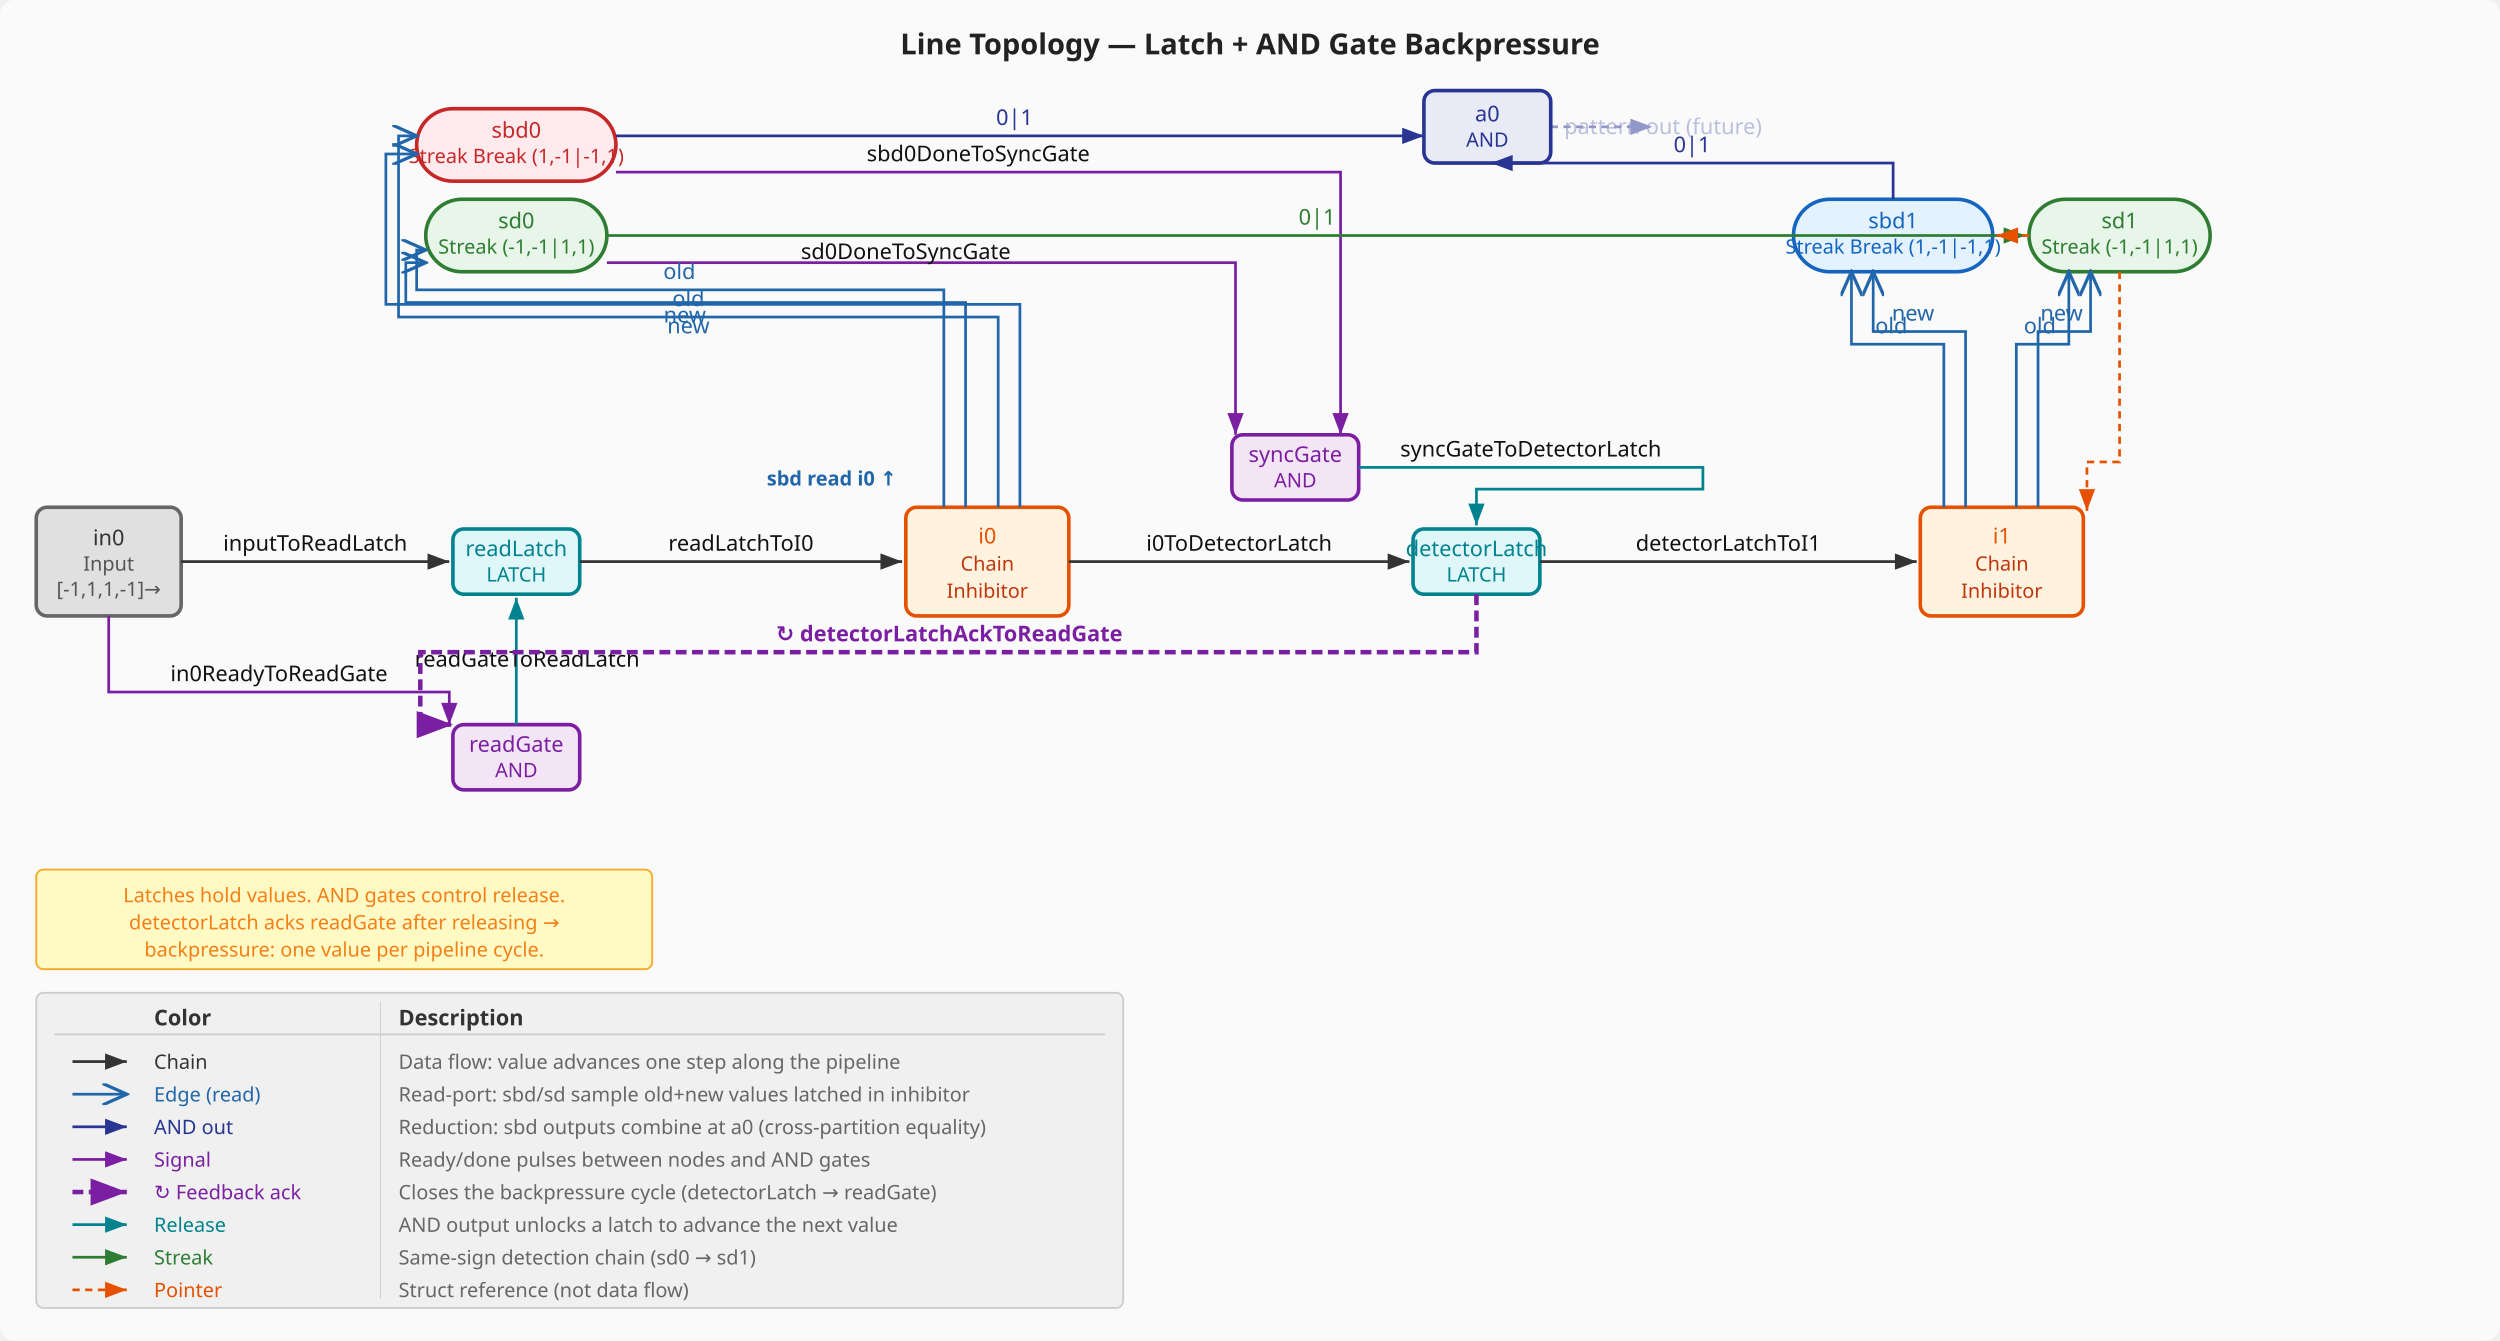
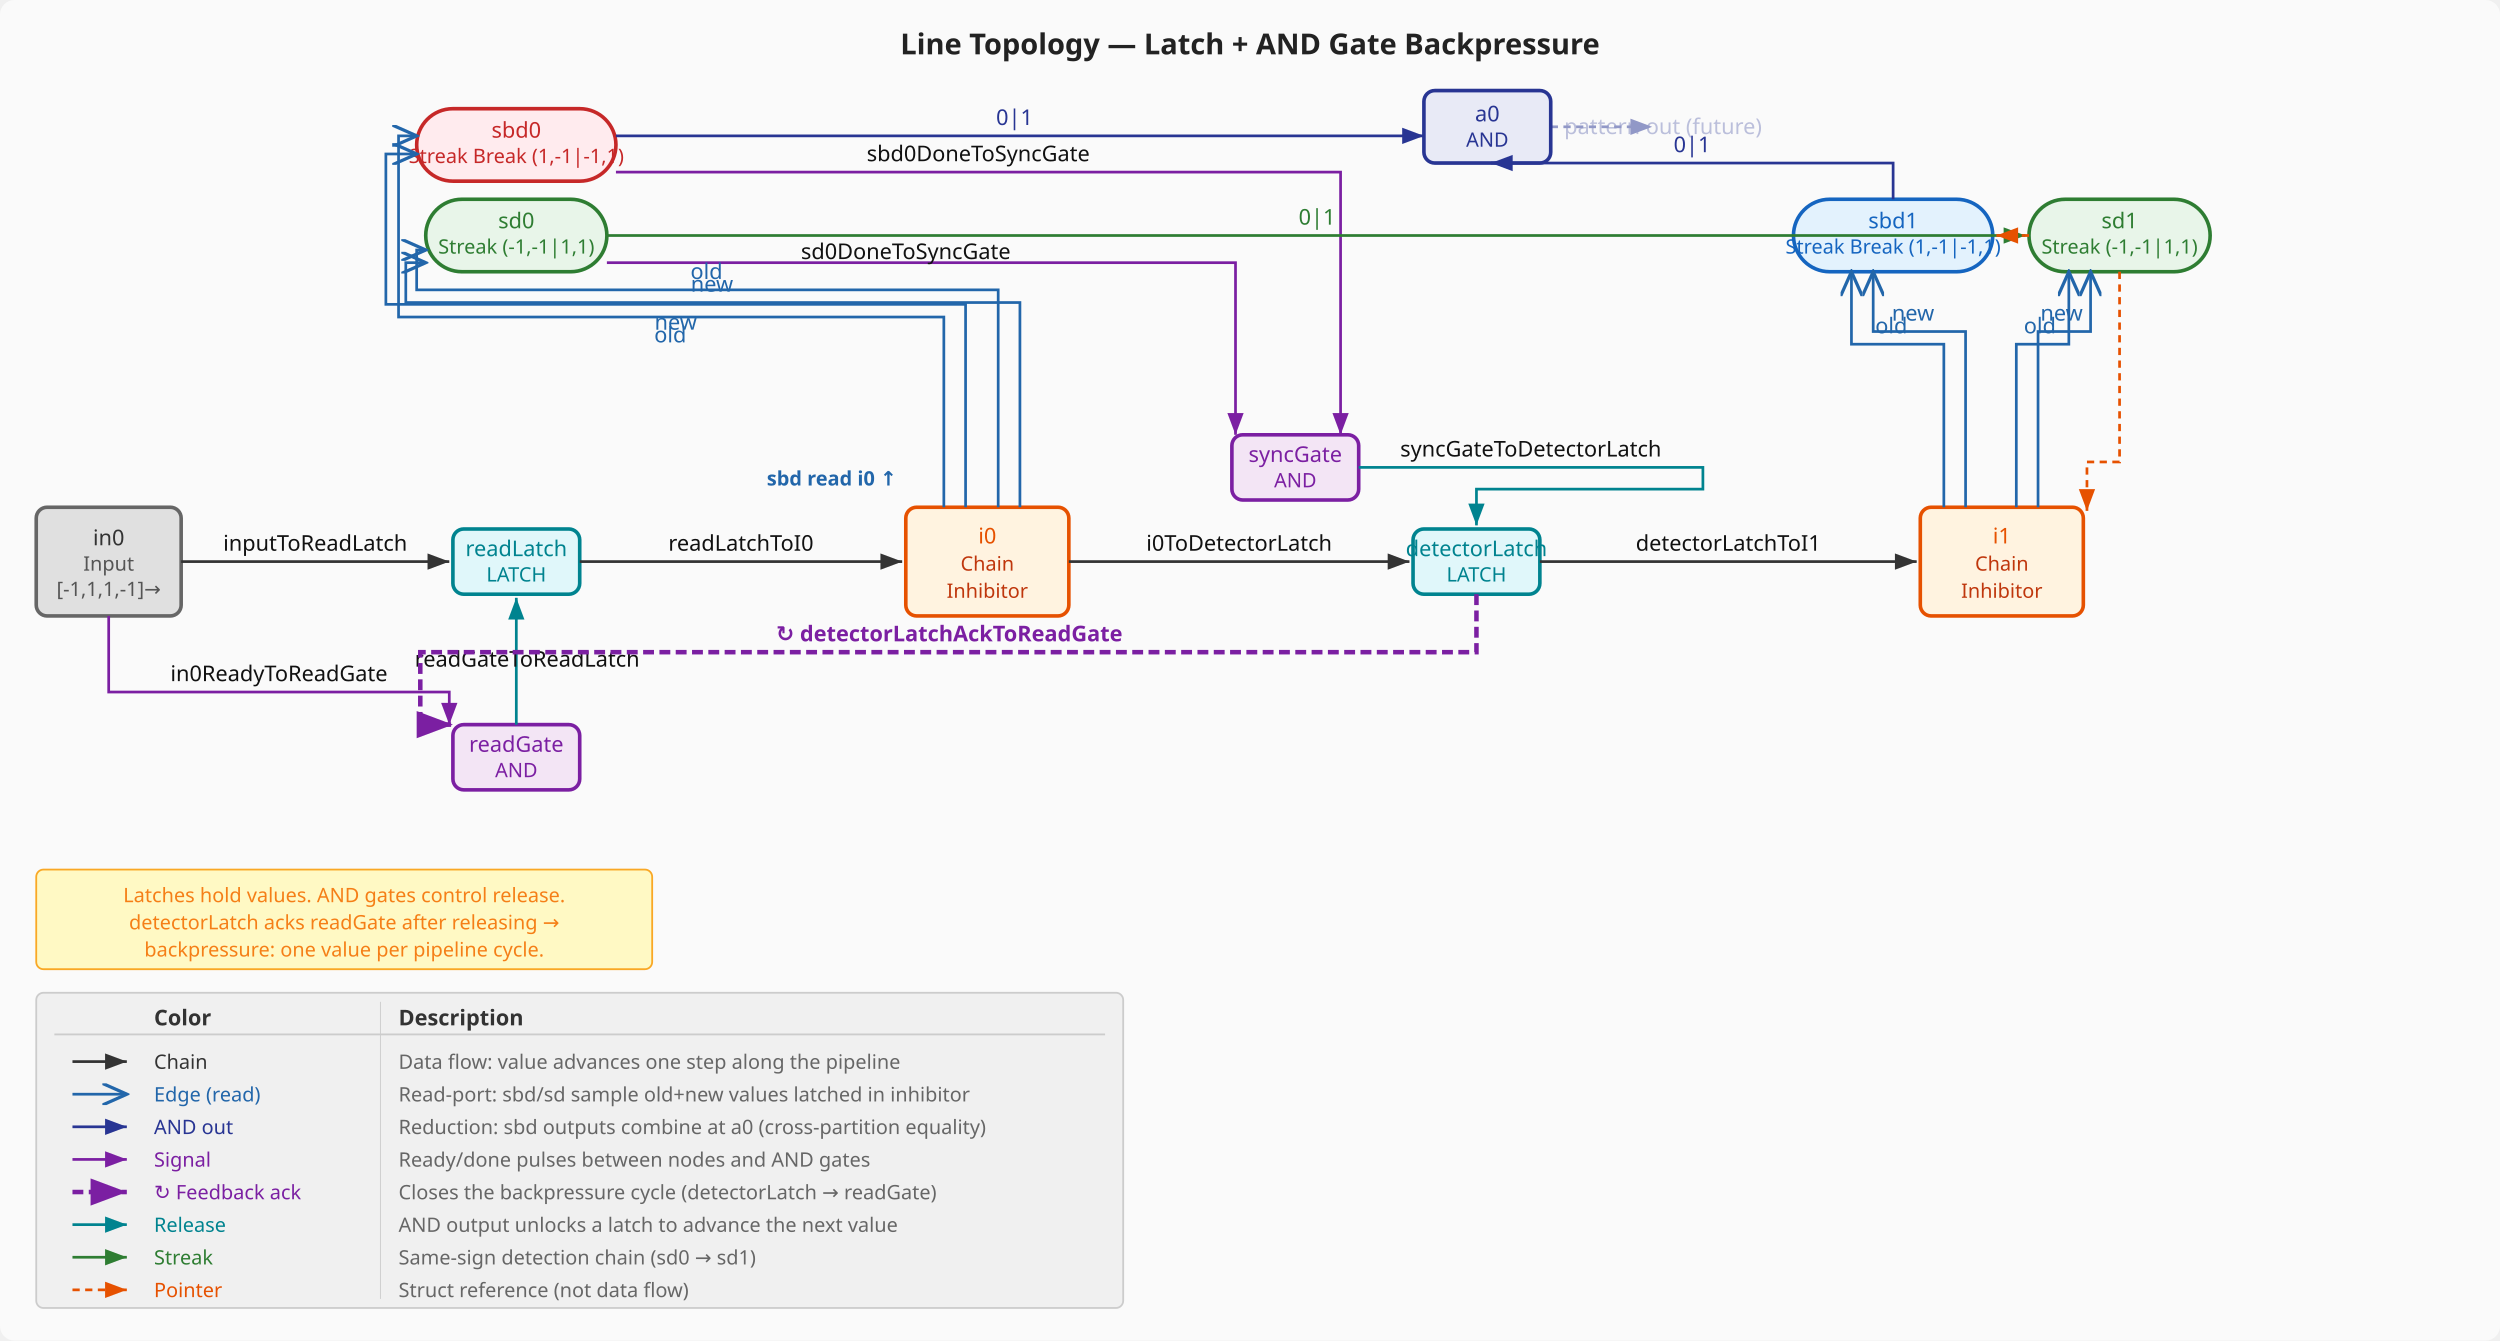
<svg xmlns="http://www.w3.org/2000/svg" viewBox="0 0 1380 740" font-weight="400" font-family="ui-sans-serif, system-ui, sans-serif">
  <style>
    svg { font-family: ui-sans-serif, system-ui, sans-serif; font-size: 12px; font-weight: 400; }

    /* ── Background ─────────────────────────────────────────── */
    .diagram-bg { fill: #fafafa; }

    /* ── Node shapes ─────────────────────────────────────────── */
    .shape-input    { fill: #e0e0e0; stroke: #666;    stroke-width: 2; }
    .shape-inhibitor{ fill: #fff3e0; stroke: #e65100; stroke-width: 2; }
    .shape-latch    { fill: #e0f7fa; stroke: #00838f; stroke-width: 2; }
    .shape-and-gate { fill: #f3e5f5; stroke: #7b1fa2; stroke-width: 2; }
    .shape-pattern-and { fill: #e8eaf6; stroke: #283593; stroke-width: 2; }
    .shape-sbd0     { fill: #ffebee; stroke: #c62828; stroke-width: 2; }
    .shape-sbd1     { fill: #e3f2fd; stroke: #1565c0; stroke-width: 2; }
    .shape-sd       { fill: #e8f5e9; stroke: #2e7d32; stroke-width: 2; }

    /* ── Node text ───────────────────────────────────────────── */
    .node-title    { text-anchor: middle; font-weight: normal; font-size: 12px; }
    .node-sublabel { text-anchor: middle; font-weight: normal; font-size: 11px; }
    .node-type     { text-anchor: middle; font-weight: normal; font-size: 11px; }

    .text-input    { fill: #333; }
    .text-sublabel { fill: #555; }
    .text-inhibitor{ fill: #e65100; }
    .text-inhibitor-sub { fill: #bf360c; }
    .text-latch    { fill: #00838f; }
    .text-and-gate { fill: #7b1fa2; }
    .text-pattern-and { fill: #283593; }
    .text-sbd0     { fill: #c62828; }
    .text-sbd1     { fill: #1565c0; }
    .text-sd       { fill: #2e7d32; }

    /* ── Edge lines ──────────────────────────────────────────── */
    .chain           { stroke: #333;    stroke-width: 1.5px; fill: none; marker-end: url(#arrow); }
    .edge-connection { stroke: #2266aa; stroke-width: 1.5px; fill: none; marker-end: url(#arrow-blue-open); }
    .and-out         { stroke: #283593; stroke-width: 1.5px; fill: none; marker-end: url(#arrow-indigo); }
    .signal          { stroke: #7b1fa2; stroke-width: 1.5px; fill: none; marker-end: url(#arrow-magenta); }
    .feedback-ack    { stroke: #7b1fa2; stroke-width: 2.5px; fill: none; stroke-dasharray: 6 3; marker-end: url(#arrow-magenta); }
    .release         { stroke: #00838f; stroke-width: 1.5px; fill: none; marker-end: url(#arrow-teal); }
    .streak          { stroke: #2e7d32; stroke-width: 1.5px; fill: none; marker-end: url(#arrow-green); }
    .pointer         { stroke: #e65100; stroke-width: 1.5px; fill: none; stroke-dasharray: 4 3; marker-end: url(#arrow-orange); }
    .future-out      { stroke: #283593; stroke-width: 1.5px; fill: none; stroke-dasharray: 4 3; opacity: 0.5; marker-end: url(#arrow-indigo); }

    /* ── Edge labels ─────────────────────────────────────────── */
    .edge-label  { font-size: 12px; text-anchor: middle; }
    .value-label { font-size: 12px; text-anchor: middle; }

    /* ── Annotation / legend ─────────────────────────────────── */
    .behavior-note-bg  { fill: #fff9c4; stroke: #f9a825; }
    .behavior-note-text { fill: #f57f17; text-anchor: middle; }
    .legend-bg         { fill: #f0f0f0; stroke: #ccc; }
    .legend-heading    { font-weight: bold; font-size: 12px; fill: #333; }
    .legend-name       { font-size: 11px; }
    .legend-desc       { font-size: 11px; fill: #666; }
    .legend-divider    { stroke: #ccc; }
    .title-text        { font-size: 16px; font-weight: bold; fill: #222; text-anchor: middle; }
  </style>
  <defs>
    <marker id="arrow" markerWidth="8" markerHeight="6" refX="8" refY="3" orient="auto">
      <path d="M0,0 L8,3 L0,6" fill="#333" />
    </marker>
    <marker id="arrow-blue" markerWidth="8" markerHeight="6" refX="8" refY="3" orient="auto">
      <path d="M0,0 L8,3 L0,6" fill="#2266aa" />
    </marker>
    <marker id="arrow-blue-open" markerWidth="10" markerHeight="8" refX="9" refY="4" orient="auto">
      <path d="M0,0 L9,4 L0,8" fill="none" stroke="#2266aa" stroke-width="1.2" />
    </marker>
    <marker id="arrow-indigo" markerWidth="8" markerHeight="6" refX="8" refY="3" orient="auto">
      <path d="M0,0 L8,3 L0,6" fill="#283593" />
    </marker>
    <marker id="arrow-green" markerWidth="8" markerHeight="6" refX="8" refY="3" orient="auto">
      <path d="M0,0 L8,3 L0,6" fill="#2e7d32" />
    </marker>
    <marker id="arrow-orange" markerWidth="8" markerHeight="6" refX="8" refY="3" orient="auto">
      <path d="M0,0 L8,3 L0,6" fill="#e65100" />
    </marker>
    <marker id="arrow-magenta" markerWidth="8" markerHeight="6" refX="8" refY="3" orient="auto">
      <path d="M0,0 L8,3 L0,6" fill="#7b1fa2" />
    </marker>
    <marker id="arrow-teal" markerWidth="8" markerHeight="6" refX="8" refY="3" orient="auto">
      <path d="M0,0 L8,3 L0,6" fill="#00838f" />
    </marker>
  </defs>
  <rect width="1380" height="740" rx="8" class="diagram-bg" />
  <text x="690" y="30" class="title-text">Line Topology — Latch + AND Gate Backpressure</text>
  <g id="node-a0" data-role="pattern-and-gate">
    <rect x="786" y="50" width="70" height="40" rx="6" class="shape-pattern-and" />
    <text x="821" y="67" font-weight="100" class="node-title text-pattern-and">a0</text>
    <text x="821" y="81" font-weight="100" class="node-type text-pattern-and">AND</text>
  </g>
  <g id="node-sd0" data-role="streak-detector" data-index="0">
    <rect x="235" y="110" width="100" height="40" rx="20" class="shape-sd" />
    <text x="285" y="126" font-weight="100" class="node-title text-sd">sd0</text>
    <text x="285" y="140" font-weight="100" class="node-type text-sd">Streak (-1,-1|1,1)</text>
  </g>
  <g id="node-sbd0" data-role="streak-break-detector" data-index="0">
    <rect x="230" y="60" width="110" height="40" rx="20" class="shape-sbd0" />
    <text x="285" y="76" font-weight="100" class="node-title text-sbd0">sbd0</text>
    <text x="285" y="90" font-weight="100" class="node-type text-sbd0">Streak Break (1,-1|-1,1)</text>
  </g>
  <g id="node-sbd1" data-role="streak-break-detector" data-index="1">
    <rect x="990" y="110" width="110" height="40" rx="20" class="shape-sbd1" />
    <text x="1045" y="126" font-weight="100" class="node-title text-sbd1">sbd1</text>
    <text x="1045" y="140" font-weight="100" class="node-type text-sbd1">Streak Break (1,-1|-1,1)</text>
  </g>
  <g id="node-sd1" data-role="streak-detector" data-index="1">
    <rect x="1120" y="110" width="100" height="40" rx="20" class="shape-sd" />
    <text x="1170" y="126" font-weight="100" class="node-title text-sd">sd1</text>
    <text x="1170" y="140" font-weight="100" class="node-type text-sd">Streak (-1,-1|1,1)</text>
  </g>
  <g id="node-syncGate" data-role="and-gate">
    <rect x="680" y="240" width="70" height="36" rx="6" class="shape-and-gate" />
    <text x="715" y="255" font-weight="100" class="node-title text-and-gate">syncGate</text>
    <text x="715" y="269" font-weight="100" class="node-type text-and-gate">AND</text>
  </g>
  <g id="node-in0" data-role="input">
    <rect x="20" y="280" width="80" height="60" rx="6" class="shape-input" />
    <text x="60" y="301" font-weight="100" class="node-title text-input">in0</text>
    <text x="60" y="315" font-weight="100" class="node-sublabel text-sublabel">Input</text>
    <text x="60" y="329" font-weight="100" class="node-type text-sublabel">[-1,1,1,-1]→</text>
  </g>
  <g id="node-readLatch" data-role="latch">
    <rect x="250" y="292" width="70" height="36" rx="6" class="shape-latch" />
    <text x="285" y="307" font-weight="100" class="node-title text-latch">readLatch</text>
    <text x="285" y="321" font-weight="100" class="node-type text-latch">LATCH</text>
  </g>
  <g id="node-i0" data-role="inhibitor" data-index="0">
    <rect x="500" y="280" width="90" height="60" rx="6" class="shape-inhibitor" />
    <text x="545" y="300" font-weight="100" class="node-title text-inhibitor">i0</text>
    <text x="545" y="315" font-weight="100" class="node-sublabel text-inhibitor-sub">Chain</text>
    <text x="545" y="330" font-weight="100" class="node-sublabel text-inhibitor-sub">Inhibitor</text>
  </g>
  <g id="node-detectorLatch" data-role="latch">
    <rect x="780" y="292" width="70" height="36" rx="6" class="shape-latch" />
    <text x="815" y="307" font-weight="100" class="node-title text-latch">detectorLatch</text>
    <text x="815" y="321" font-weight="100" class="node-type text-latch">LATCH</text>
  </g>
  <g id="node-i1" data-role="inhibitor" data-index="1">
    <rect x="1060" y="280" width="90" height="60" rx="6" class="shape-inhibitor" />
    <text x="1105" y="300" font-weight="100" class="node-title text-inhibitor">i1</text>
    <text x="1105" y="315" font-weight="100" class="node-sublabel text-inhibitor-sub">Chain</text>
    <text x="1105" y="330" font-weight="100" class="node-sublabel text-inhibitor-sub">Inhibitor</text>
  </g>
  <g id="node-readGate" data-role="and-gate">
    <rect x="250" y="400" width="70" height="36" rx="6" class="shape-and-gate" />
    <text x="285" y="415" font-weight="100" class="node-title text-and-gate">readGate</text>
    <text x="285" y="429" font-weight="100" class="node-type text-and-gate">AND</text>
  </g>
  <g id="edge-inputToReadLatch" data-role="edge" class="chain">
    <line x1="100" y1="310" x2="248" y2="310" />
    <text x="174" y="304" font-weight="300" fill="#111" stroke="none" class="edge-label">inputToReadLatch</text>
  </g>
  <g id="edge-readLatchToI0" data-role="edge" class="chain">
    <line x1="320" y1="310" x2="498" y2="310" />
    <text x="409" y="304" font-weight="300" fill="#111" stroke="none" class="edge-label">readLatchToI0</text>
  </g>
  <g id="edge-i0ToDetectorLatch" data-role="edge" class="chain">
    <line x1="590" y1="310" x2="778" y2="310" />
    <text x="684" y="304" font-weight="300" fill="#111" stroke="none" class="edge-label">i0ToDetectorLatch</text>
  </g>
  <g id="edge-detectorLatchToI1" data-role="edge" class="chain">
    <line x1="850" y1="310" x2="1058" y2="310" />
    <text x="954" y="304" font-weight="300" fill="#111" stroke="none" class="edge-label">detectorLatchToI1</text>
  </g>
  <g id="edge-in0ReadyToReadGate" data-role="edge" class="signal">
    <path d="M60,340 L60,382 L248,382 L248,400" />
    <text x="154" y="376" font-weight="300" fill="#111" stroke="none" class="edge-label" text-anchor="middle">in0ReadyToReadGate</text>
  </g>
  <g id="edge-readGateToReadLatch" data-role="edge" class="release">
    <line x1="285" y1="400" x2="285" y2="330" />
    <text x="291" y="368" font-weight="300" fill="#111" stroke="none" class="edge-label" text-anchor="start">readGateToReadLatch</text>
  </g>
  <g id="edge-syncGateToDetectorLatch" data-role="edge" class="release">
    <path d="M750,258 L940,258 L940,270 L815,270 L815,290" />
    <text x="845" y="252" font-weight="300" fill="#111" stroke="none" class="edge-label" text-anchor="middle">syncGateToDetectorLatch</text>
  </g>
  <g id="edge-detectorLatchAckToReadGate" data-role="edge" class="feedback-ack">
    <path d="M815,328 L815,360 L232,360 L232,400 L250,400" />
    <text x="524" y="354" font-weight="600" fill="#7b1fa2" stroke="none" class="edge-label">↻ detectorLatchAckToReadGate</text>
  </g>
  <g id="edge-sbd0DoneToSyncGate" data-role="edge" class="signal">
    <path d="M340,95 L740,95 L740,240" />
    <text x="540" y="89" font-weight="300" fill="#111" stroke="none" class="edge-label" text-anchor="middle">sbd0DoneToSyncGate</text>
  </g>
  <g id="edge-sd0DoneToSyncGate" data-role="edge" class="signal">
    <path d="M335,145 L682,145 L682,240" />
    <text x="500" y="143" font-weight="300" fill="#111" stroke="none" class="edge-label" text-anchor="middle">sd0DoneToSyncGate</text>
  </g>
  <g id="edge-i0-sd0-old" data-role="edge" class="edge-connection">
-     <path d="M521,280 L521,160 L230,160 L230,138 L235,138" />
-     <text x="375" y="154" font-weight="300" fill="#2266aa" stroke="none" class="value-label">old</text>
+     <path d="M551,280 L551,160 L230,160 L230,138 L235,138" />
+     <text x="390" y="154" font-weight="300" fill="#2266aa" stroke="none" class="value-label">old</text>
  </g>
  <g id="edge-i0-sd0-new" data-role="edge" class="edge-connection">
-     <path d="M533,280 L533,167 L224,167 L224,145 L235,145" />
-     <text x="378" y="178" font-weight="300" fill="#2266aa" stroke="none" class="value-label">new</text>
+     <path d="M563,280 L563,167 L224,167 L224,145 L235,145" />
+     <text x="393" y="161" font-weight="300" fill="#2266aa" stroke="none" class="value-label">new</text>
  </g>
  <g id="edge-i0-sbd0-old" data-role="edge" class="edge-connection">
-     <path d="M551,280 L551,175 L220,175 L220,75 L230,75" />
-     <text x="380" y="169" font-weight="300" fill="#2266aa" stroke="none" class="value-label">old</text>
+     <path d="M521,280 L521,175 L220,175 L220,75 L230,75" />
+     <text x="370" y="189" font-weight="300" fill="#2266aa" stroke="none" class="value-label">old</text>
    <text x="495" y="268" font-weight="600" fill="#2266aa" stroke="none" font-size="11" text-anchor="end">sbd read i0 ↑</text>
  </g>
  <g id="edge-i0-sbd0-new" data-role="edge" class="edge-connection">
-     <path d="M563,280 L563,168 L213,168 L213,85 L230,85" />
-     <text x="380" y="184" font-weight="300" fill="#2266aa" stroke="none" class="value-label">new</text>
+     <path d="M533,280 L533,168 L213,168 L213,85 L230,85" />
+     <text x="373" y="182" font-weight="300" fill="#2266aa" stroke="none" class="value-label">new</text>
  </g>
  <g id="edge-i1-sbd1-old" data-role="edge" class="edge-connection">
    <path d="M1073,280 L1073,190 L1022,190 L1022,150" />
    <text x="1044" y="184" font-weight="300" fill="#2266aa" stroke="none" class="value-label">old</text>
  </g>
  <g id="edge-i1-sbd1-new" data-role="edge" class="edge-connection">
    <path d="M1085,280 L1085,183 L1034,183 L1034,150" />
    <text x="1056" y="177" font-weight="300" fill="#2266aa" stroke="none" class="value-label">new</text>
  </g>
  <g id="edge-i1-sd1-old" data-role="edge" class="edge-connection">
    <path d="M1113,280 L1113,190 L1142,190 L1142,150" />
    <text x="1126" y="184" font-weight="300" fill="#2266aa" stroke="none" class="value-label">old</text>
  </g>
  <g id="edge-i1-sd1-new" data-role="edge" class="edge-connection">
    <path d="M1125,280 L1125,183 L1154,183 L1154,150" />
    <text x="1138" y="177" font-weight="300" fill="#2266aa" stroke="none" class="value-label">new</text>
  </g>
  <g id="edge-sbd0-a0" data-role="edge" class="and-out">
    <path d="M340,75 L786,75" />
    <text x="560" y="69" font-weight="300" fill="#283593" stroke="none" class="value-label">0|1</text>
  </g>
  <g id="edge-sbd1-a0" data-role="edge" class="and-out">
    <path d="M1045,110 L1045,90 L823,90" />
    <text x="934" y="84" font-weight="300" fill="#283593" stroke="none" class="value-label">0|1</text>
  </g>
  <g id="edge-sd0-sd1" data-role="edge" class="streak">
    <line x1="335" y1="130" x2="1118" y2="130" />
    <text x="727" y="124" font-weight="300" fill="#2e7d32" stroke="none" class="value-label">0|1</text>
  </g>
  <g id="edge-sd1-i1-ptr" data-role="edge" class="pointer">
    <path d="M1170,150 L1170,255 L1152,255 L1152,282" />
  </g>
  <g id="edge-sd1-sbd1-ptr" data-role="edge" class="pointer">
    <path d="M1120,130 L1102,130" />
  </g>
  <g id="edge-a0-future-out" data-role="edge" class="future-out">
    <path d="M856,70 L912,70" />
    <text x="918" y="74" font-weight="300" fill="#283593" stroke="none" class="edge-label" text-anchor="start" opacity="0.6">pattern out (future)</text>
  </g>
  <g id="annotation-backpressure" data-role="annotation">
    <rect x="20" y="480" width="340" height="55" rx="4" class="behavior-note-bg" />
    <text x="190" y="498" font-size="11" class="behavior-note-text">Latches hold values. AND gates control release.</text>
    <text x="190" y="513" font-size="11" class="behavior-note-text">detectorLatch acks readGate after releasing →</text>
    <text x="190" y="528" font-size="11" class="behavior-note-text">backpressure: one value per pipeline cycle.</text>
  </g>
  <g id="legend" data-role="legend">
    <rect x="20" y="548" width="600" height="174" rx="4" class="legend-bg" />
    <text x="85" y="566" text-anchor="start" class="legend-heading">Color</text>
    <text x="220" y="566" text-anchor="start" class="legend-heading">Description</text>
    <line x1="30" y1="571" x2="610" y2="571" class="legend-divider" stroke-width="1" />
    <line x1="210" y1="553" x2="210" y2="717" class="legend-divider" stroke-width="0.5" />
    <g class="chain">
      <line x1="40" y1="586" x2="70" y2="586" />
    </g>
    <text x="85" y="590" text-anchor="start" class="legend-name" fill="#333">Chain</text>
    <text x="220" y="590" text-anchor="start" class="legend-desc">Data flow: value advances one step along the pipeline</text>
    <g class="edge-connection">
      <line x1="40" y1="604" x2="70" y2="604" />
    </g>
    <text x="85" y="608" text-anchor="start" class="legend-name" fill="#2266aa">Edge (read)</text>
    <text x="220" y="608" text-anchor="start" class="legend-desc">Read-port: sbd/sd sample old+new values latched in inhibitor</text>
    <g class="and-out">
      <line x1="40" y1="622" x2="70" y2="622" />
    </g>
    <text x="85" y="626" text-anchor="start" class="legend-name" fill="#283593">AND out</text>
    <text x="220" y="626" text-anchor="start" class="legend-desc">Reduction: sbd outputs combine at a0 (cross-partition equality)</text>
    <g class="signal">
      <line x1="40" y1="640" x2="70" y2="640" />
    </g>
    <text x="85" y="644" text-anchor="start" class="legend-name" fill="#7b1fa2">Signal</text>
    <text x="220" y="644" text-anchor="start" class="legend-desc">Ready/done pulses between nodes and AND gates</text>
    <g class="feedback-ack">
      <line x1="40" y1="658" x2="70" y2="658" />
    </g>
    <text x="85" y="662" text-anchor="start" class="legend-name" fill="#7b1fa2">↻ Feedback ack</text>
    <text x="220" y="662" text-anchor="start" class="legend-desc">Closes the backpressure cycle (detectorLatch → readGate)</text>
    <g class="release">
      <line x1="40" y1="676" x2="70" y2="676" />
    </g>
    <text x="85" y="680" text-anchor="start" class="legend-name" fill="#00838f">Release</text>
    <text x="220" y="680" text-anchor="start" class="legend-desc">AND output unlocks a latch to advance the next value</text>
    <g class="streak">
      <line x1="40" y1="694" x2="70" y2="694" />
    </g>
    <text x="85" y="698" text-anchor="start" class="legend-name" fill="#2e7d32">Streak</text>
    <text x="220" y="698" text-anchor="start" class="legend-desc">Same-sign detection chain (sd0 → sd1)</text>
    <g class="pointer">
      <line x1="40" y1="712" x2="70" y2="712" />
    </g>
    <text x="85" y="716" text-anchor="start" class="legend-name" fill="#e65100">Pointer</text>
    <text x="220" y="716" text-anchor="start" class="legend-desc">Struct reference (not data flow)</text>
  </g>
  <rect x="20" y="280" width="80" height="60" rx="6" fill="white" stroke="none" opacity="0" pointer-events="none">
    <animate attributeName="opacity" values="0;0.5;0;0" keyTimes="0;0.062;0.125;1" dur="27s" repeatCount="indefinite" />
  </rect>
  <rect x="250" y="400" width="70" height="36" rx="6" fill="white" stroke="none" opacity="0" pointer-events="none">
    <animate attributeName="opacity" values="0;0;0.5;0;0" keyTimes="0;0.12;0.182;0.245;1" dur="27s" repeatCount="indefinite" />
  </rect>
  <rect x="250" y="292" width="70" height="36" rx="6" fill="white" stroke="none" opacity="0" pointer-events="none">
    <animate attributeName="opacity" values="0;0;0.5;0;0" keyTimes="0;0.24;0.302;0.365;1" dur="27s" repeatCount="indefinite" />
  </rect>
  <rect x="500" y="280" width="90" height="60" rx="6" fill="white" stroke="none" opacity="0" pointer-events="none">
    <animate attributeName="opacity" values="0;0;0.5;0;0" keyTimes="0;0.36;0.422;0.485;1" dur="27s" repeatCount="indefinite" />
  </rect>
  <rect x="230" y="60" width="110" height="40" rx="20" fill="white" stroke="none" opacity="0" pointer-events="none">
    <animate attributeName="opacity" values="0;0;0.5;0;0" keyTimes="0;0.42;0.482;0.545;1" dur="27s" repeatCount="indefinite" />
  </rect>
  <rect x="235" y="110" width="100" height="40" rx="20" fill="white" stroke="none" opacity="0" pointer-events="none">
    <animate attributeName="opacity" values="0;0;0.5;0;0" keyTimes="0;0.42;0.482;0.545;1" dur="27s" repeatCount="indefinite" />
  </rect>
  <rect x="680" y="240" width="70" height="36" rx="6" fill="white" stroke="none" opacity="0" pointer-events="none">
    <animate attributeName="opacity" values="0;0;0.5;0;0" keyTimes="0;0.54;0.603;0.665;1" dur="27s" repeatCount="indefinite" />
  </rect>
  <rect x="780" y="292" width="70" height="36" rx="6" fill="white" stroke="none" opacity="0" pointer-events="none">
    <animate attributeName="opacity" values="0;0;0.5;0;0" keyTimes="0;0.66;0.723;0.785;1" dur="27s" repeatCount="indefinite" />
  </rect>
  <rect x="1060" y="280" width="90" height="60" rx="6" fill="white" stroke="none" opacity="0" pointer-events="none">
    <animate attributeName="opacity" values="0;0;0.5;0;0" keyTimes="0;0.78;0.843;0.905;1" dur="27s" repeatCount="indefinite" />
  </rect>
  <rect x="786" y="50" width="70" height="40" rx="6" fill="white" stroke="none" opacity="0" pointer-events="none">
    <animate attributeName="opacity" values="0;0;0.5;0;0" keyTimes="0;0.54;0.56;0.585;1" dur="27s" repeatCount="indefinite" />
  </rect>
  <path d="M60,340 L60,382 L248,382 L248,400" stroke="#7b1fa2" stroke-width="3" fill="none" stroke-dasharray="20,9999" stroke-dashoffset="0" opacity="0" pointer-events="none">
    <animate attributeName="stroke-dashoffset" values="0;0;-248;-248" keyTimes="0;0.06;0.187;1" dur="27s" repeatCount="indefinite" />
    <animate attributeName="opacity" values="0;0;1;1;0;0" keyTimes="0;0.055;0.06;0.187;0.192;1" dur="27s" repeatCount="indefinite" />
  </path>
  <line x1="285" y1="400" x2="285" y2="330" stroke="#00838f" stroke-width="3" stroke-dasharray="20,9999" stroke-dashoffset="0" opacity="0" pointer-events="none">
    <animate attributeName="stroke-dashoffset" values="0;0;-70;-70" keyTimes="0;0.18;0.211;1" dur="27s" repeatCount="indefinite" />
    <animate attributeName="opacity" values="0;0;1;1;0;0" keyTimes="0;0.175;0.18;0.211;0.216;1" dur="27s" repeatCount="indefinite" />
  </line>
  <line x1="320" y1="310" x2="498" y2="310" stroke="#333" stroke-width="3" stroke-dasharray="20,9999" stroke-dashoffset="0" opacity="0" pointer-events="none">
    <animate attributeName="stroke-dashoffset" values="0;0;-178;-178" keyTimes="0;0.3;0.389;1" dur="27s" repeatCount="indefinite" />
    <animate attributeName="opacity" values="0;0;1;1;0;0" keyTimes="0;0.295;0.3;0.389;0.394;1" dur="27s" repeatCount="indefinite" />
  </line>
-   <path d="M551,280 L551,175 L220,175 L220,75 L230,75" stroke="#2266aa" stroke-width="3" fill="none" stroke-dasharray="20,9999" stroke-dashoffset="0" opacity="0" pointer-events="none">
-     <animate attributeName="stroke-dashoffset" values="0;0;-546;-546" keyTimes="0;0.36;0.48;1" dur="27s" repeatCount="indefinite" />
+   <path d="M521,280 L521,175 L220,175 L220,75 L230,75" stroke="#2266aa" stroke-width="3" fill="none" stroke-dasharray="20,9999" stroke-dashoffset="0" opacity="0" pointer-events="none">
+     <animate attributeName="stroke-dashoffset" values="0;0;-516;-516" keyTimes="0;0.36;0.48;1" dur="27s" repeatCount="indefinite" />
    <animate attributeName="opacity" values="0;0;1;1;0;0" keyTimes="0;0.355;0.36;0.48;0.485;1" dur="27s" repeatCount="indefinite" />
  </path>
-   <path d="M563,280 L563,168 L213,168 L213,85 L230,85" stroke="#2266aa" stroke-width="3" fill="none" stroke-dasharray="20,9999" stroke-dashoffset="0" opacity="0" pointer-events="none">
-     <animate attributeName="stroke-dashoffset" values="0;0;-562;-562" keyTimes="0;0.40;0.52;1" dur="27s" repeatCount="indefinite" />
+   <path d="M533,280 L533,168 L213,168 L213,85 L230,85" stroke="#2266aa" stroke-width="3" fill="none" stroke-dasharray="20,9999" stroke-dashoffset="0" opacity="0" pointer-events="none">
+     <animate attributeName="stroke-dashoffset" values="0;0;-532;-532" keyTimes="0;0.40;0.52;1" dur="27s" repeatCount="indefinite" />
    <animate attributeName="opacity" values="0;0;1;1;0;0" keyTimes="0;0.395;0.40;0.52;0.525;1" dur="27s" repeatCount="indefinite" />
  </path>
-   <path d="M521,280 L521,160 L230,160 L230,138 L235,138" stroke="#2266aa" stroke-width="3" fill="none" stroke-dasharray="20,9999" stroke-dashoffset="0" opacity="0" pointer-events="none">
-     <animate attributeName="stroke-dashoffset" values="0;0;-438;-438" keyTimes="0;0.36;0.48;1" dur="27s" repeatCount="indefinite" />
+   <path d="M551,280 L551,160 L230,160 L230,138 L235,138" stroke="#2266aa" stroke-width="3" fill="none" stroke-dasharray="20,9999" stroke-dashoffset="0" opacity="0" pointer-events="none">
+     <animate attributeName="stroke-dashoffset" values="0;0;-468;-468" keyTimes="0;0.36;0.48;1" dur="27s" repeatCount="indefinite" />
    <animate attributeName="opacity" values="0;0;1;1;0;0" keyTimes="0;0.355;0.36;0.48;0.485;1" dur="27s" repeatCount="indefinite" />
  </path>
-   <path d="M533,280 L533,167 L224,167 L224,145 L235,145" stroke="#2266aa" stroke-width="3" fill="none" stroke-dasharray="20,9999" stroke-dashoffset="0" opacity="0" pointer-events="none">
-     <animate attributeName="stroke-dashoffset" values="0;0;-455;-455" keyTimes="0;0.40;0.52;1" dur="27s" repeatCount="indefinite" />
+   <path d="M563,280 L563,167 L224,167 L224,145 L235,145" stroke="#2266aa" stroke-width="3" fill="none" stroke-dasharray="20,9999" stroke-dashoffset="0" opacity="0" pointer-events="none">
+     <animate attributeName="stroke-dashoffset" values="0;0;-485;-485" keyTimes="0;0.40;0.52;1" dur="27s" repeatCount="indefinite" />
    <animate attributeName="opacity" values="0;0;1;1;0;0" keyTimes="0;0.395;0.40;0.52;0.525;1" dur="27s" repeatCount="indefinite" />
  </path>
  <path d="M340,95 L740,95 L740,240" stroke="#7b1fa2" stroke-width="3" fill="none" stroke-dasharray="20,9999" stroke-dashoffset="0" opacity="0" pointer-events="none">
    <animate attributeName="stroke-dashoffset" values="0;0;-545;-545" keyTimes="0;0.48;0.605;1" dur="27s" repeatCount="indefinite" />
    <animate attributeName="opacity" values="0;0;1;1;0;0" keyTimes="0;0.475;0.48;0.605;0.61;1" dur="27s" repeatCount="indefinite" />
  </path>
  <path d="M335,145 L682,145 L682,240" stroke="#7b1fa2" stroke-width="3" fill="none" stroke-dasharray="20,9999" stroke-dashoffset="0" opacity="0" pointer-events="none">
    <animate attributeName="stroke-dashoffset" values="0;0;-442;-442" keyTimes="0;0.48;0.692;1" dur="27s" repeatCount="indefinite" />
    <animate attributeName="opacity" values="0;0;1;1;0;0" keyTimes="0;0.475;0.48;0.692;0.697;1" dur="27s" repeatCount="indefinite" />
  </path>
  <path d="M340,75 L786,75" stroke="#283593" stroke-width="3" fill="none" stroke-dasharray="20,9999" stroke-dashoffset="0" opacity="0" pointer-events="none">
    <animate attributeName="stroke-dashoffset" values="0;0;-446;-446" keyTimes="0;0.495;0.555;1" dur="27s" repeatCount="indefinite" />
    <animate attributeName="opacity" values="0;0;1;1;0;0" keyTimes="0;0.49;0.495;0.555;0.56;1" dur="27s" repeatCount="indefinite" />
  </path>
  <path d="M1045,110 L1045,90 L823,90" stroke="#283593" stroke-width="3" fill="none" stroke-dasharray="20,9999" stroke-dashoffset="0" opacity="0" pointer-events="none">
    <animate attributeName="stroke-dashoffset" values="0;0;-242;-242" keyTimes="0;0.495;0.555;1" dur="27s" repeatCount="indefinite" />
    <animate attributeName="opacity" values="0;0;1;1;0;0" keyTimes="0;0.49;0.495;0.555;0.56;1" dur="27s" repeatCount="indefinite" />
  </path>
  <path d="M750,258 L940,258 L940,270 L815,270 L815,290" stroke="#00838f" stroke-width="3" fill="none" stroke-dasharray="20,9999" stroke-dashoffset="0" opacity="0" pointer-events="none">
    <animate attributeName="stroke-dashoffset" values="0;0;-347;-347" keyTimes="0;0.6;0.688;1" dur="27s" repeatCount="indefinite" />
    <animate attributeName="opacity" values="0;0;1;1;0;0" keyTimes="0;0.595;0.6;0.688;0.693;1" dur="27s" repeatCount="indefinite" />
  </path>
  <path d="M815,328 L815,360 L232,360 L232,400 L250,400" stroke="#7b1fa2" stroke-width="4" fill="none" stroke-dasharray="20,9999" stroke-dashoffset="0" opacity="0" pointer-events="none">
    <animate attributeName="stroke-dashoffset" values="0;0;-673;-673;-673" keyTimes="0;0.66;0.90;0.96;1" dur="27s" repeatCount="indefinite" />
    <animate attributeName="opacity" values="0;0;1;1;0.4;0;0" keyTimes="0;0.655;0.66;0.90;0.93;0.96;1" dur="27s" repeatCount="indefinite" />
  </path>
  <circle cx="815" cy="328" r="10" fill="#7b1fa2" stroke="none" opacity="0" pointer-events="none">
    <animate attributeName="opacity" values="0;0;0.6;0;0" keyTimes="0;0.645;0.655;0.67;1" dur="27s" repeatCount="indefinite" />
  </circle>
  <line x1="850" y1="310" x2="1058" y2="310" stroke="#333" stroke-width="3" stroke-dasharray="20,9999" stroke-dashoffset="0" opacity="0" pointer-events="none">
    <animate attributeName="stroke-dashoffset" values="0;0;-208;-208" keyTimes="0;0.72;0.823;1" dur="27s" repeatCount="indefinite" />
    <animate attributeName="opacity" values="0;0;1;1;0;0" keyTimes="0;0.715;0.72;0.823;0.828;1" dur="27s" repeatCount="indefinite" />
  </line>
</svg>
